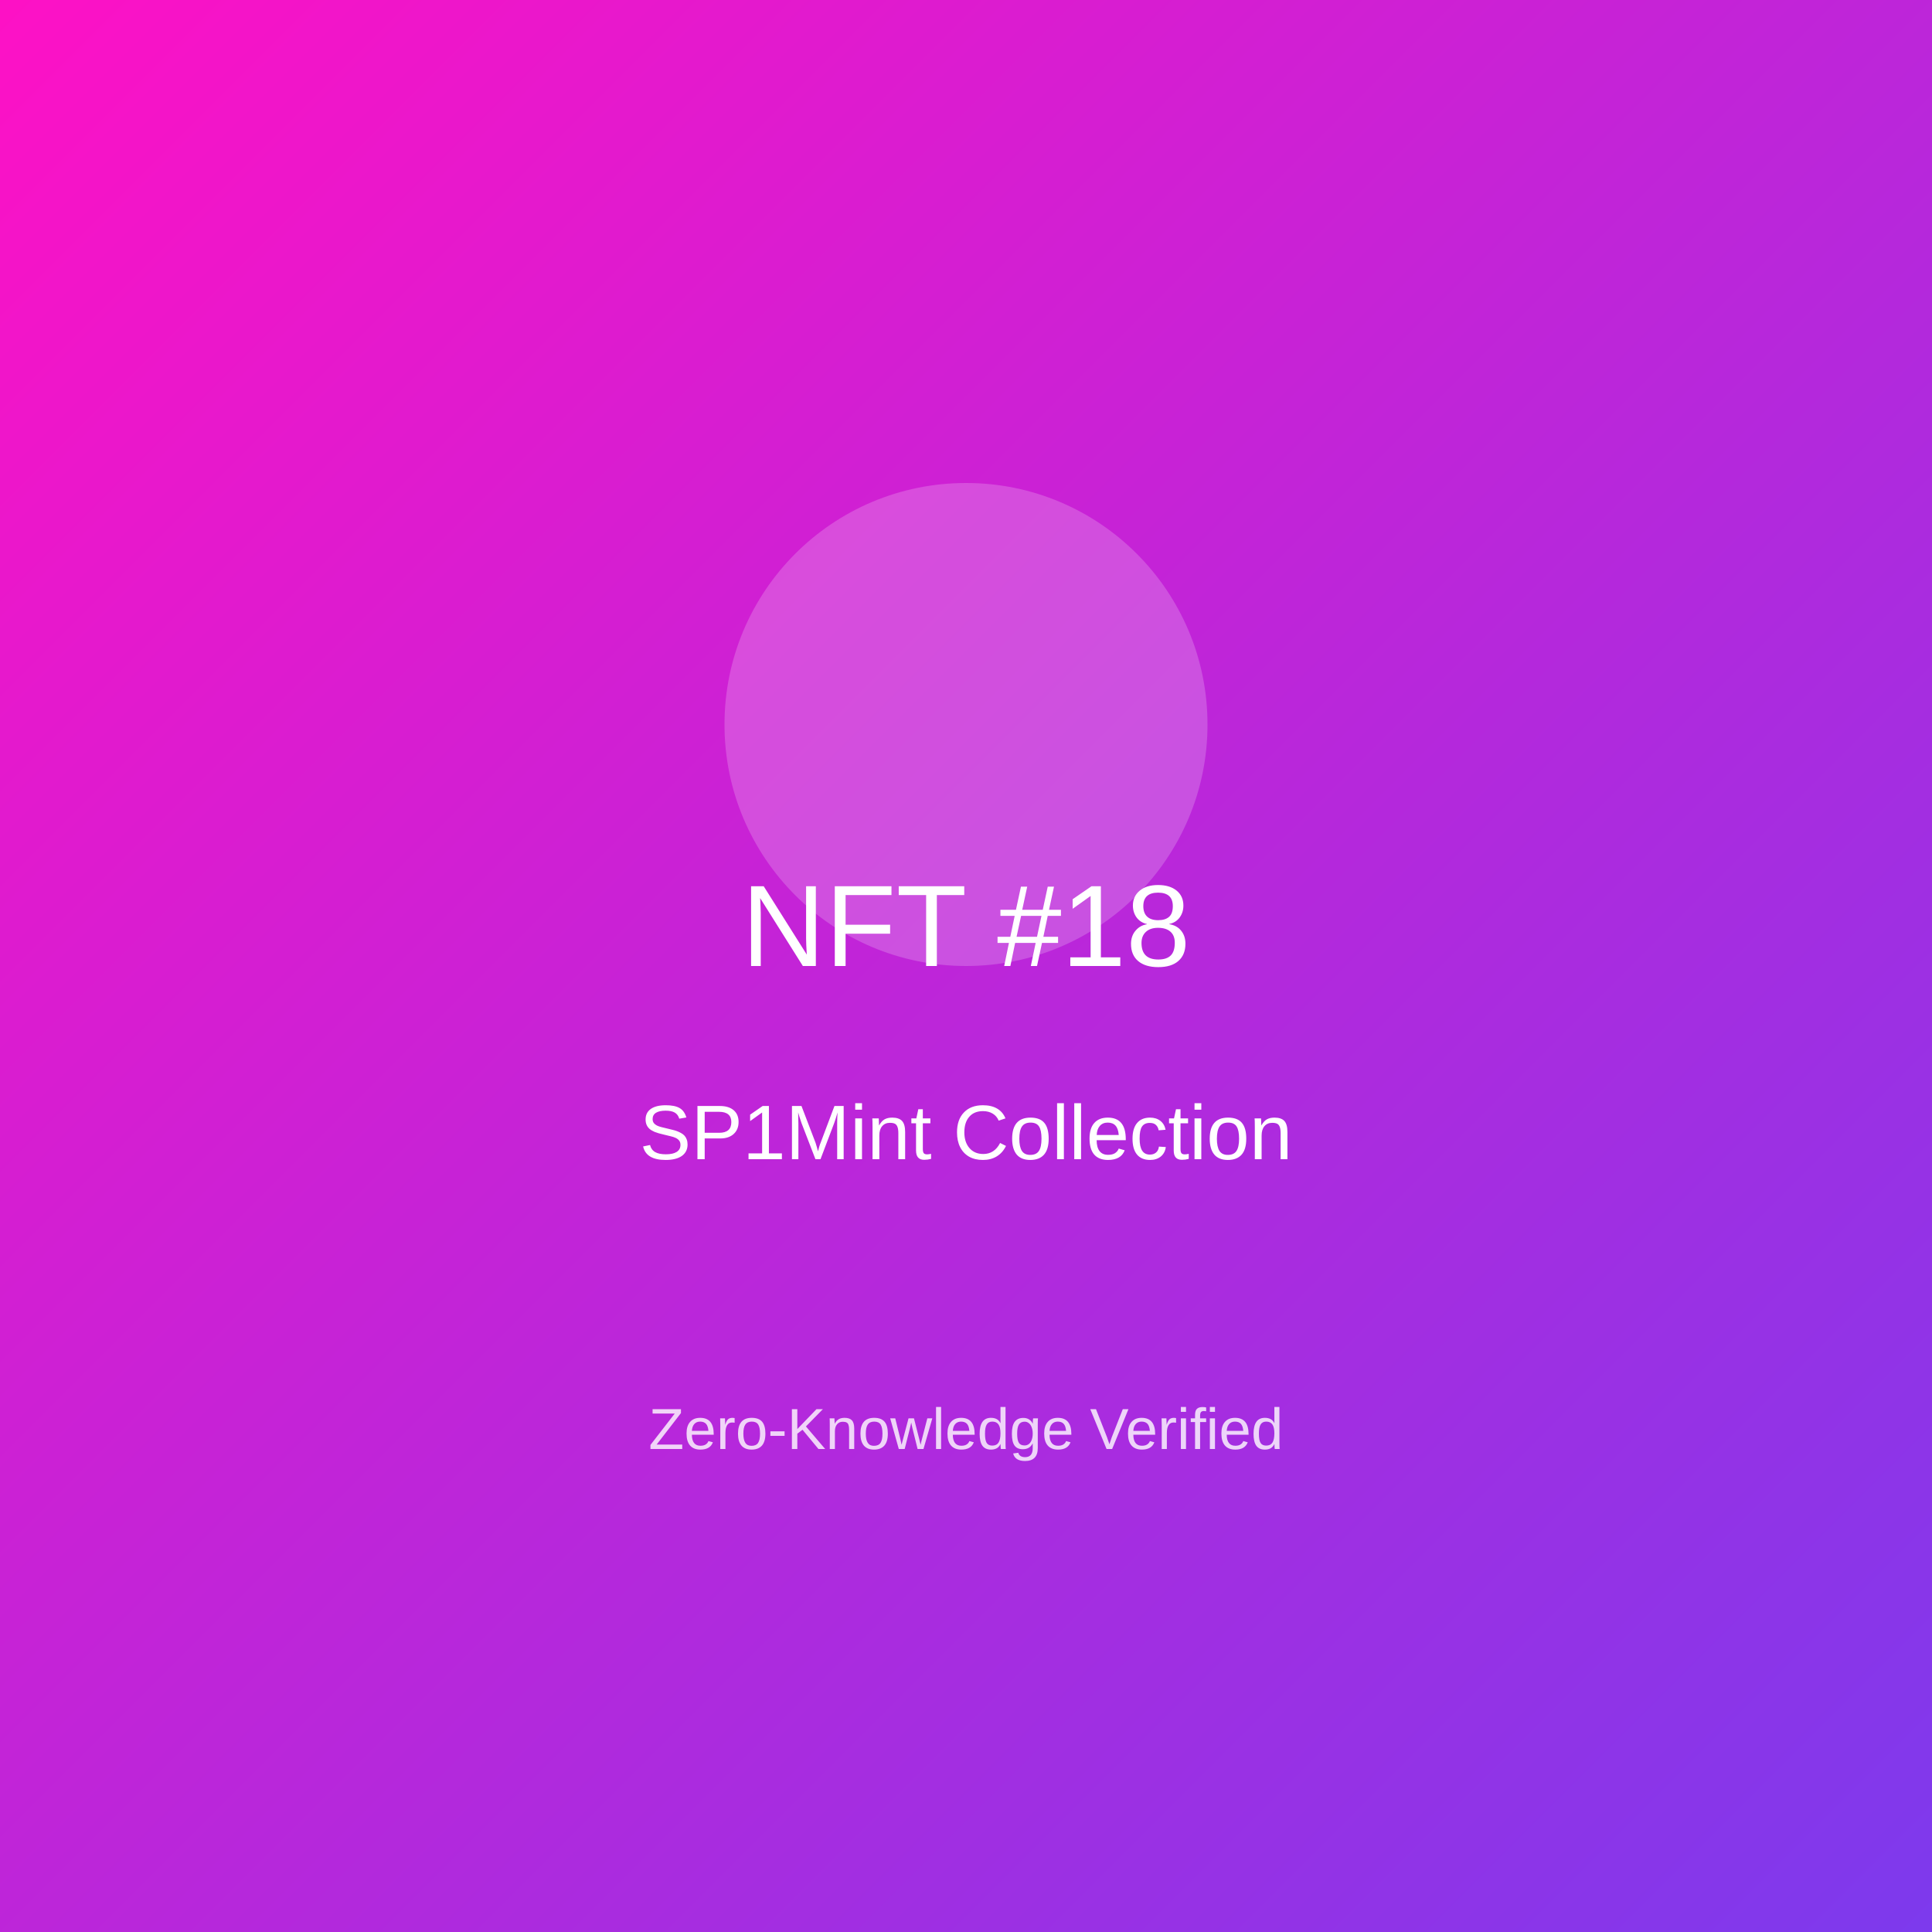
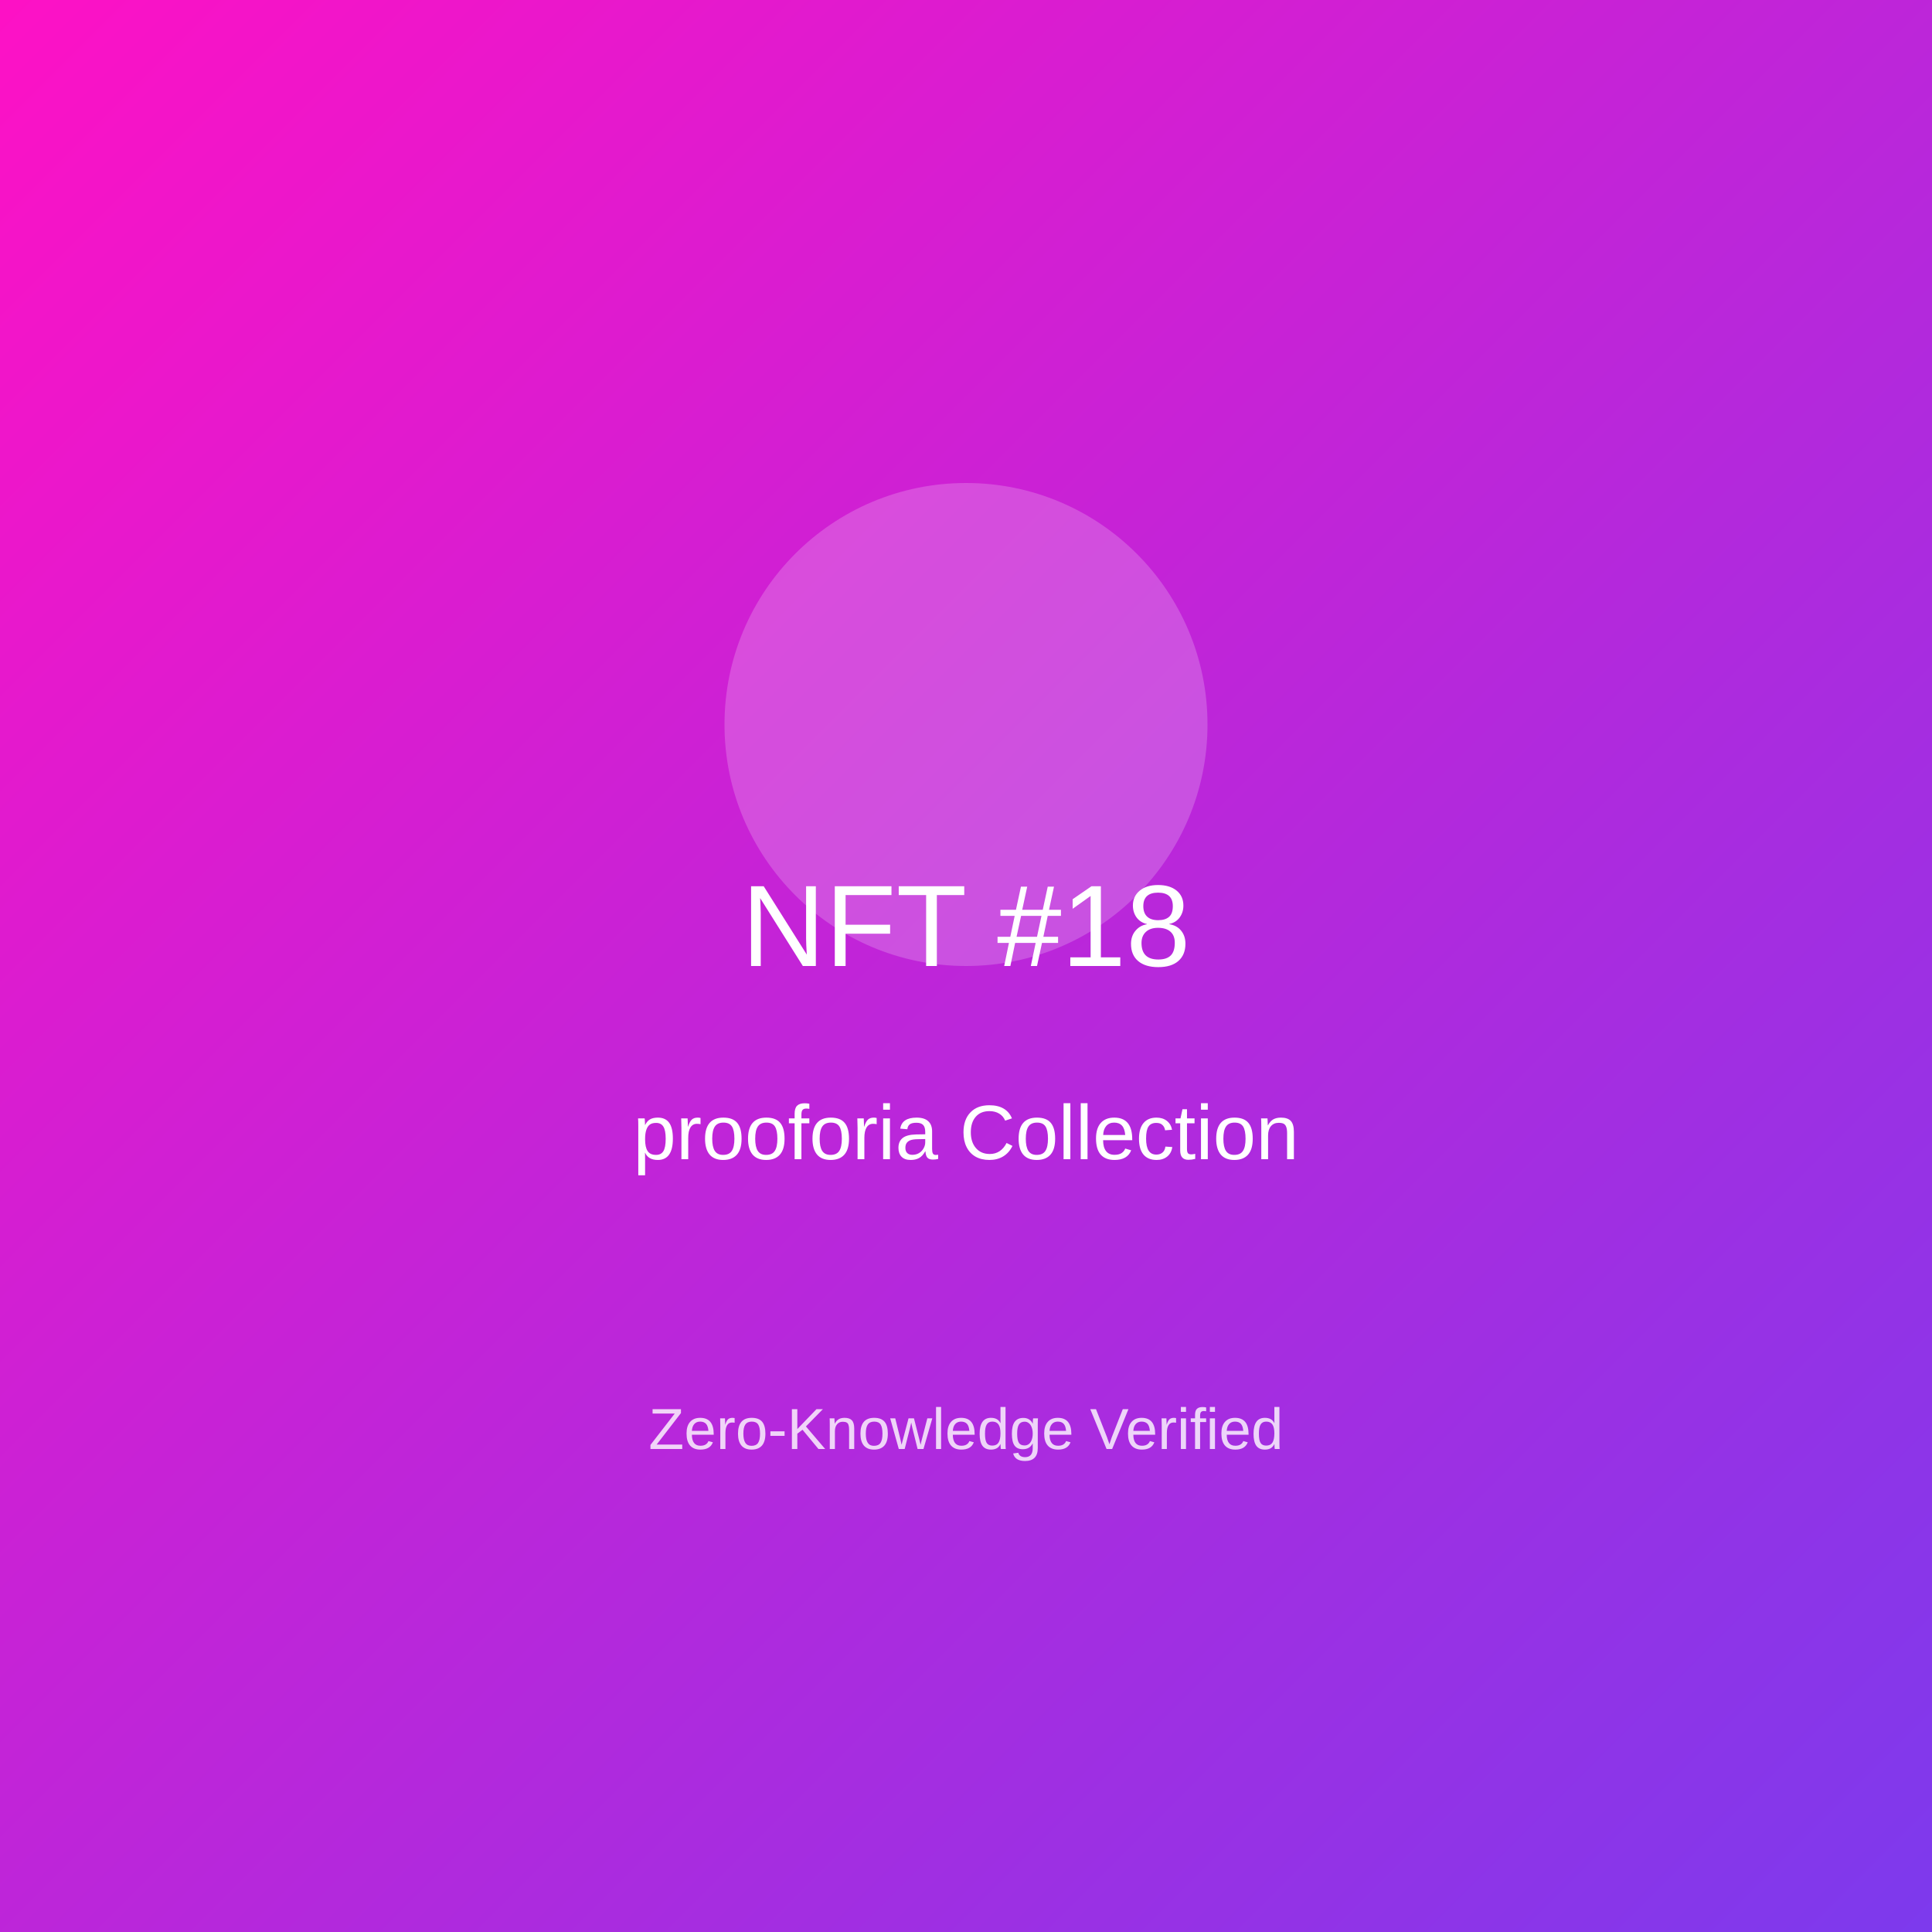
<svg xmlns="http://www.w3.org/2000/svg" width="400" height="400">
  <defs>
    <linearGradient id="grad18" x1="0%" y1="0%" x2="100%" y2="100%">
      <stop offset="0%" style="stop-color:#FE11C5;stop-opacity:1" />
      <stop offset="100%" style="stop-color:#7C3AED;stop-opacity:1" />
    </linearGradient>
  </defs>
  <rect width="100%" height="100%" fill="url(#grad18)" />
  <circle cx="200" cy="150" r="50" fill="rgba(255,255,255,0.2)" />
  <text x="200" y="200" text-anchor="middle" fill="white" font-size="24" font-family="Arial, sans-serif">NFT #18</text>
-   <text x="200" y="240" text-anchor="middle" fill="white" font-size="16" font-family="Arial, sans-serif">SP1Mint Collection</text>
+   <text x="200" y="240" text-anchor="middle" fill="white" font-size="16" font-family="Arial, sans-serif">prooforia Collection</text>
  <text x="200" y="300" text-anchor="middle" fill="rgba(255,255,255,0.8)" font-size="12" font-family="Arial, sans-serif">Zero-Knowledge Verified</text>
</svg>
